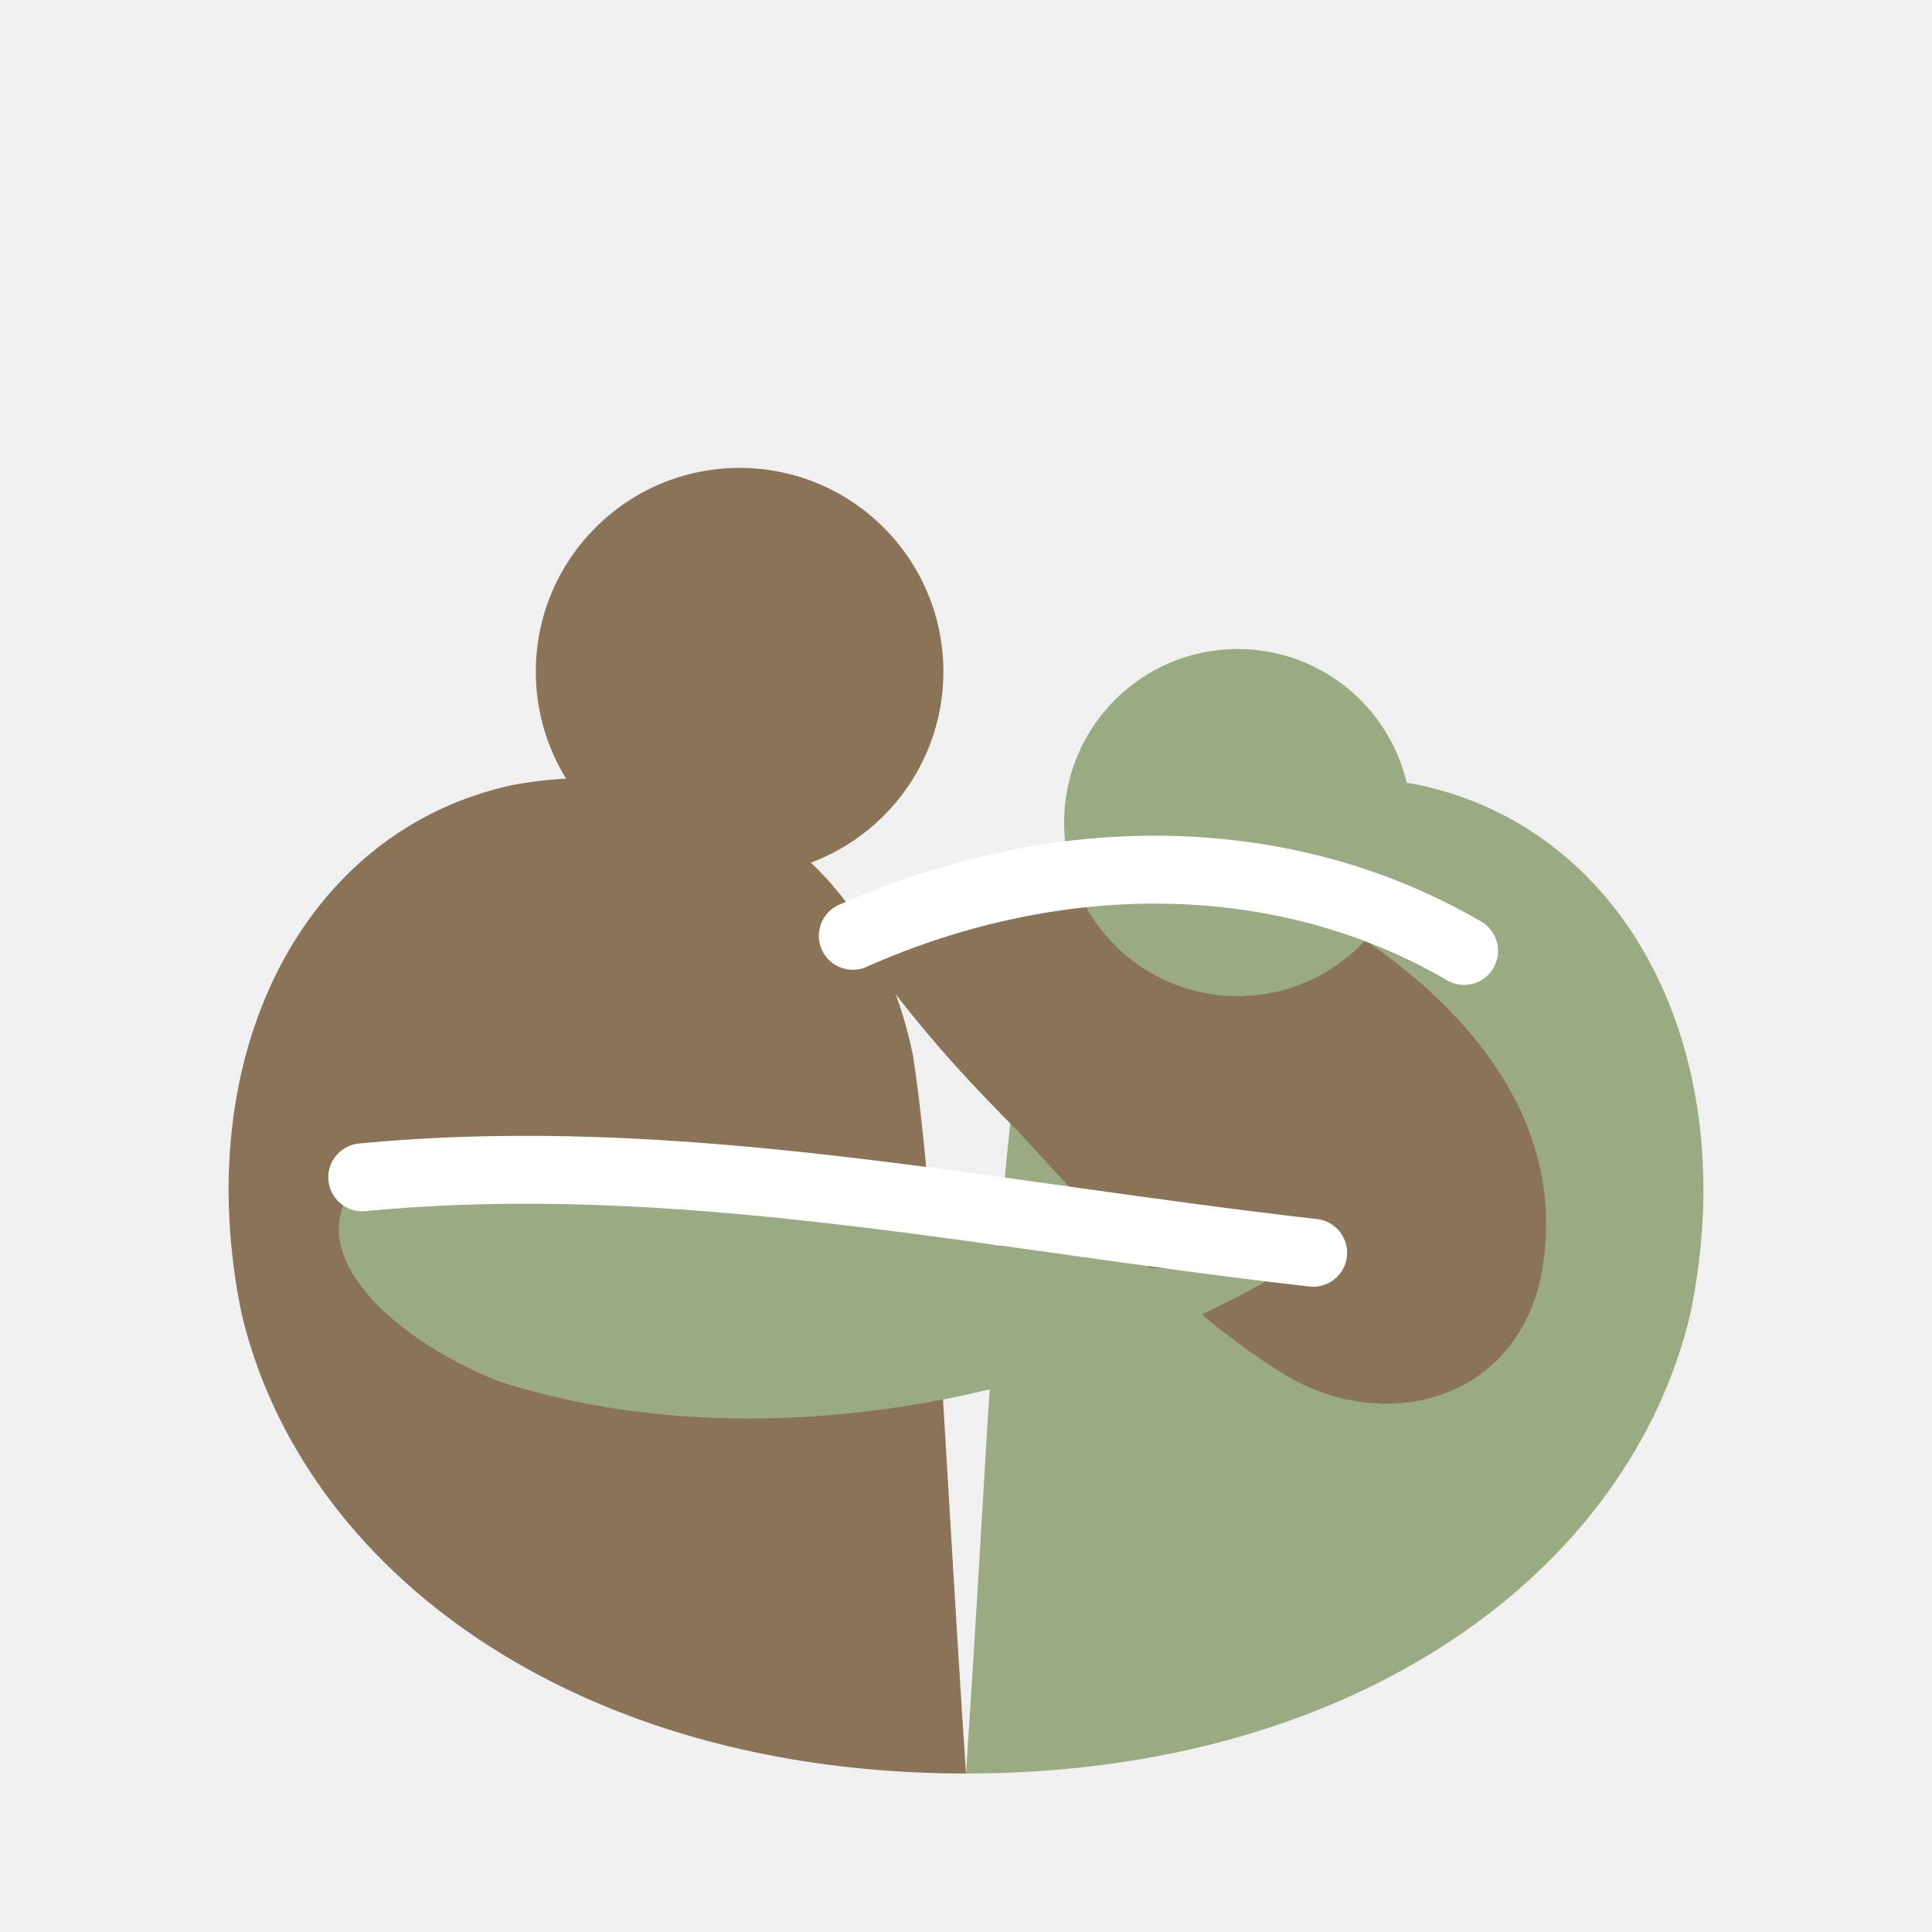
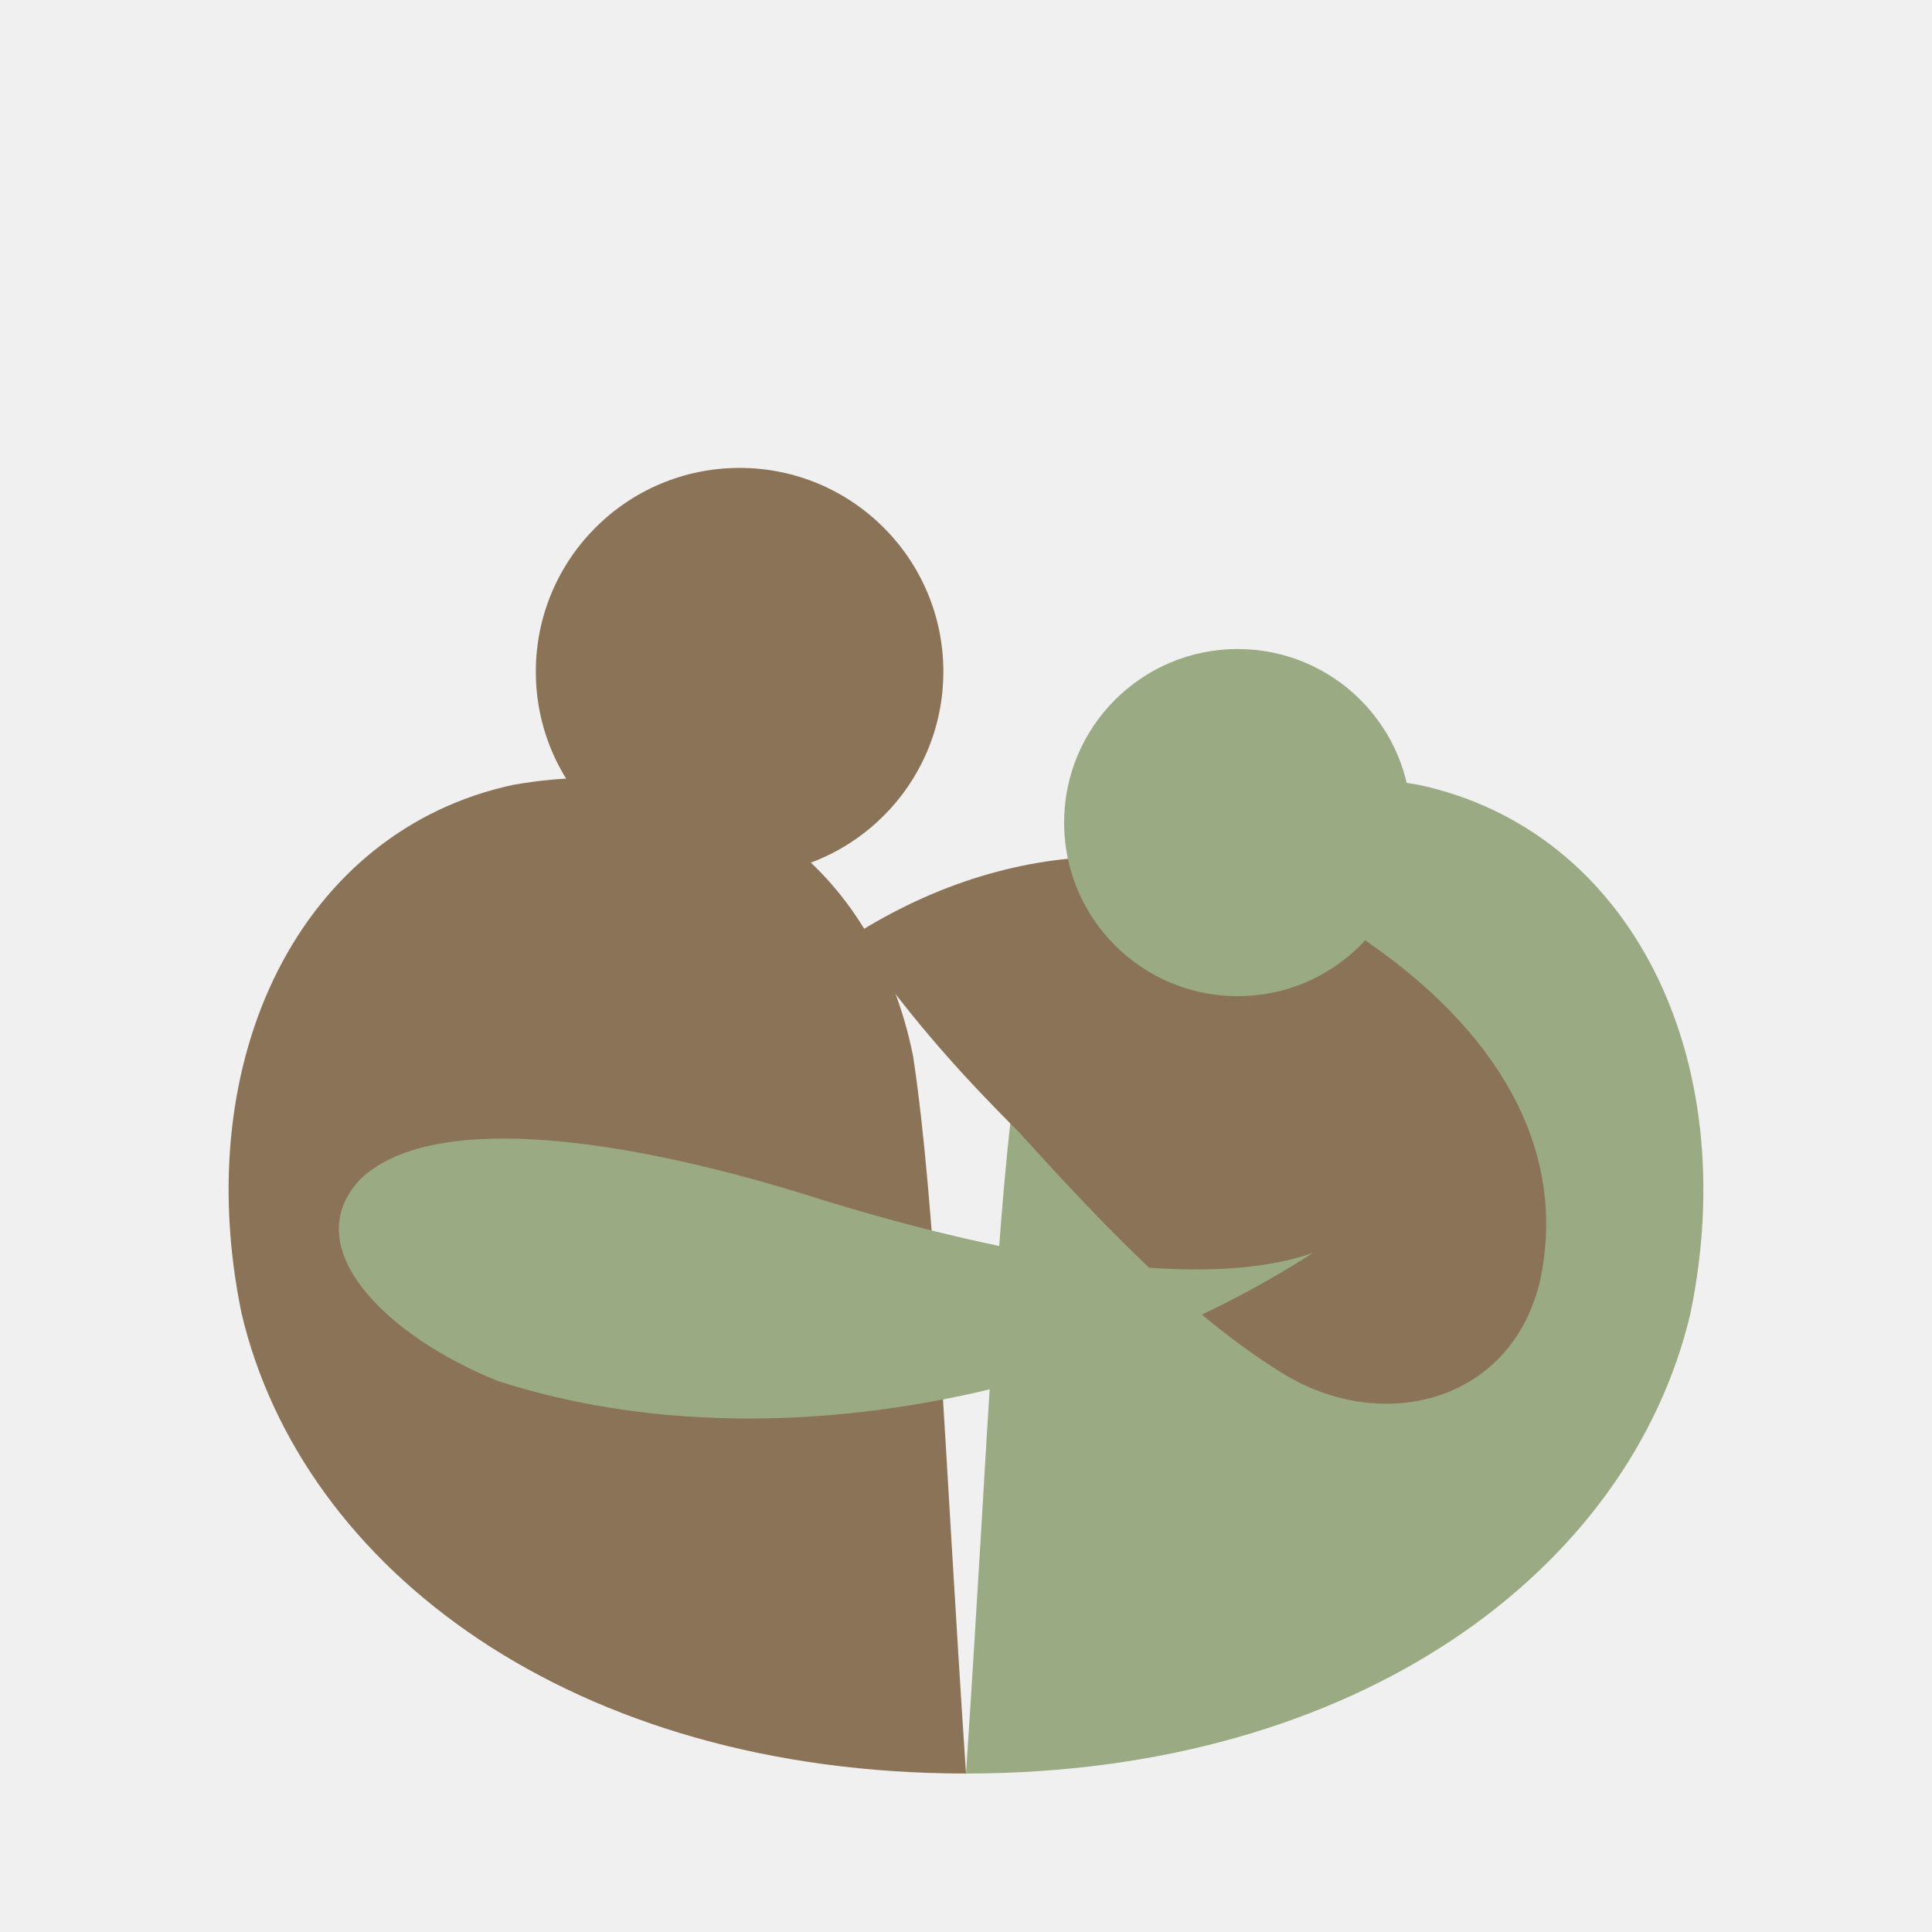
<svg xmlns="http://www.w3.org/2000/svg" width="512" height="512" viewBox="0 0 512 512" role="img" aria-label="Two people hugging and supporting each other">
  <path d="       M 256 470       C 360 470, 432 416, 448 348       C 462 280, 432 220, 376 208       C 320 198, 280 230, 270 280       C 264 320, 262 380, 256 470 Z" fill="#9AAA82" />
  <path d="       M 256 470       C 152 470, 80 416, 64 348       C 50 280, 80 220, 136 208       C 192 198, 232 230, 242 280       C 248 320, 250 380, 256 470 Z" fill="#8A7356" />
  <path d="       M 226 248       C 270 220, 320 220, 360 248       C 396 272, 416 304, 408 340       C 400 372, 366 380, 340 364       C 314 348, 290 322, 270 300       C 252 282, 240 268, 226 248 Z" fill="#8A7356" />
  <path d="       M 348 332       C 286 372, 200 388, 132 366       C 102 354, 78 330, 96 312       C 116 294, 168 302, 218 318       C 270 334, 320 342, 348 332 Z" fill="#9AAA82" />
  <circle cx="196" cy="178" r="54" fill="#8A7356" />
  <circle cx="328" cy="218" r="46" fill="#9AAA82" />
-   <path d="M 226 248 C 280 224, 340 224, 388 252" fill="none" stroke="#FFFFFF" stroke-width="18" stroke-linecap="round" />
-   <path d="M 96 312 C 180 304, 260 322, 348 332" fill="none" stroke="#FFFFFF" stroke-width="18" stroke-linecap="round" />
</svg>
